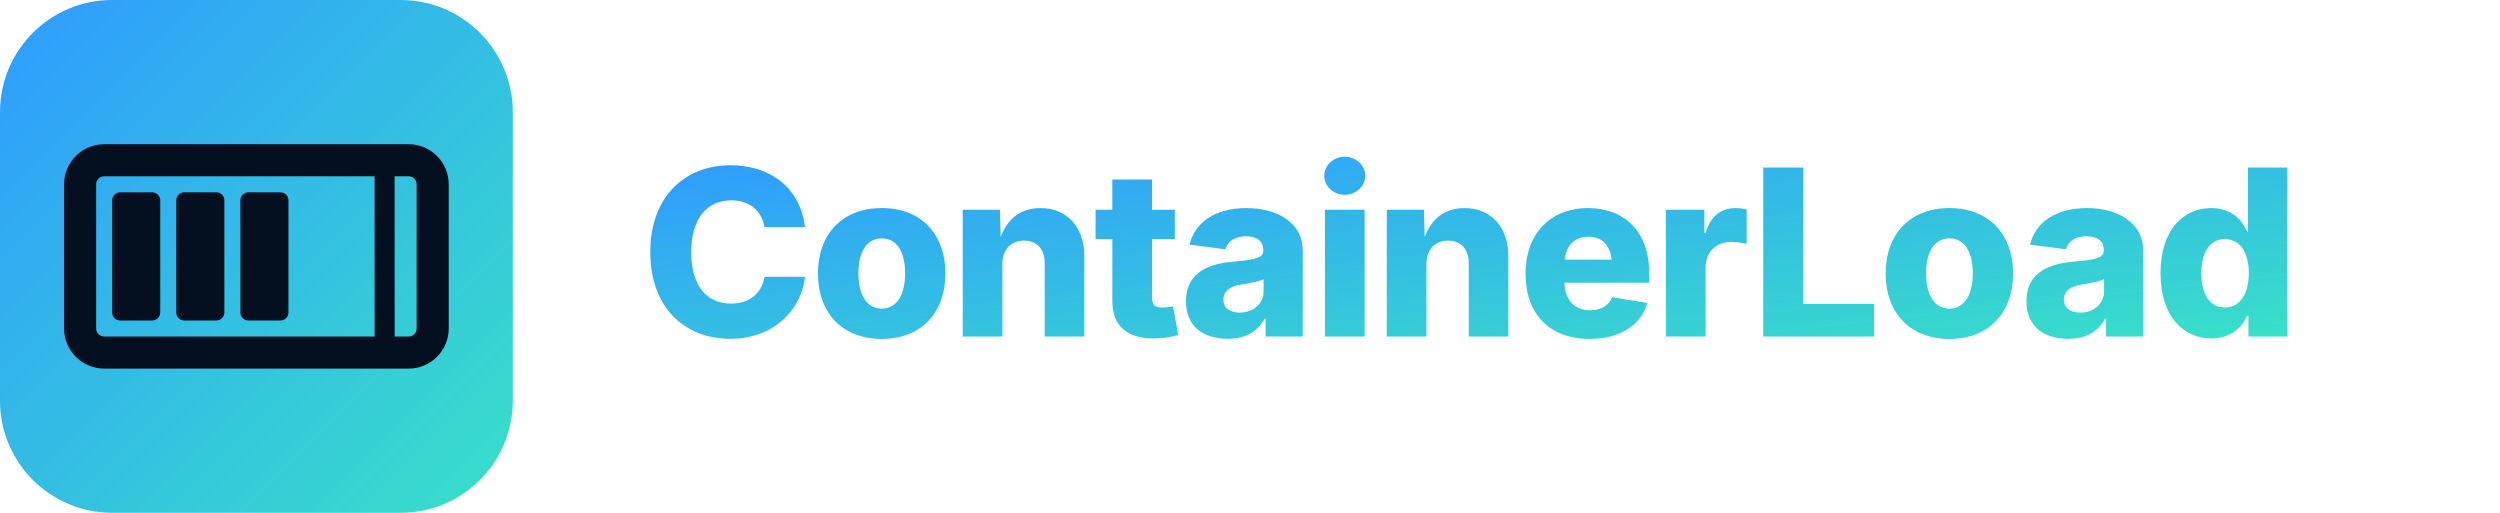
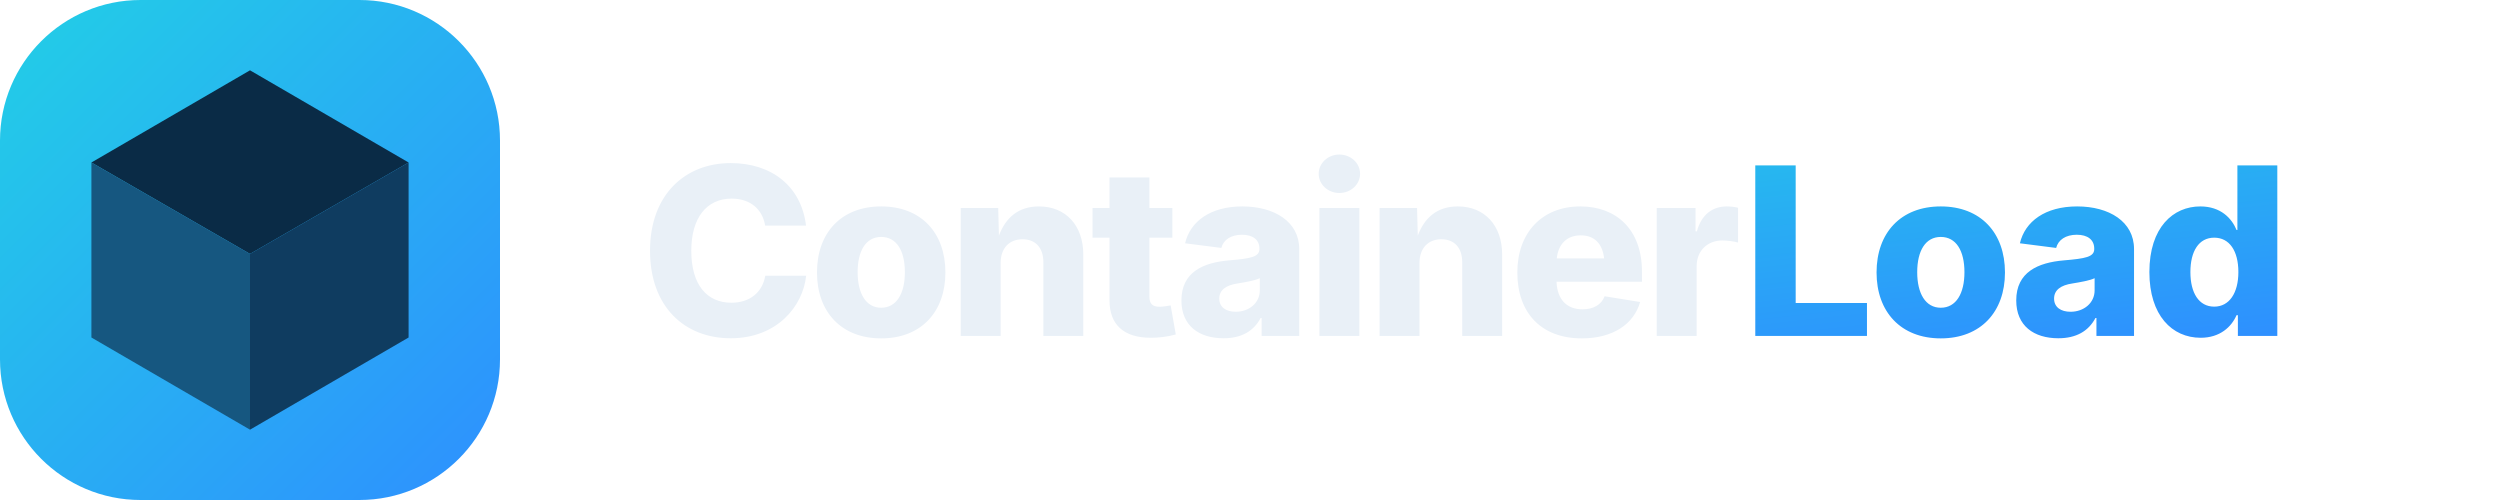
- <svg xmlns="http://www.w3.org/2000/svg" viewBox="0 0 312 64" width="312" height="64">
+ <svg xmlns="http://www.w3.org/2000/svg" viewBox="0 0 320 64" width="320" height="64">
  <defs>
    <linearGradient id="g" x1="0" y1="0" x2="1" y2="1">
-       <stop offset="0" stop-color="#2f9bff" />
-       <stop offset="1" stop-color="#38e0c8" />
+       <stop offset="0" stop-color="#22CFE6" />
+       <stop offset="1" stop-color="#2E8FFF" />
    </linearGradient>
  </defs>
-   <rect width="64" height="64" rx="14" fill="url(#g)" />
-   <rect x="10" y="20" width="44" height="24" rx="3" fill="none" stroke="#04101f" stroke-width="4" />
-   <rect x="14" y="24" width="6" height="16" rx="1" fill="#04101f" />
-   <rect x="22" y="24" width="6" height="16" rx="1" fill="#04101f" />
-   <rect x="30" y="24" width="6" height="16" rx="1" fill="#04101f" />
-   <line x1="48" y1="20" x2="48" y2="44" stroke="#04101f" stroke-width="2.5" />
-   <text x="80" y="42" font-family="Inter, system-ui, -apple-system, sans-serif" font-weight="800" font-size="29" letter-spacing="-0.5" fill="url(#g)">ContainerLoad</text>
+   <rect width="64" height="64" rx="18" fill="url(#g)" />
+   <polygon points="32,9 52.3,20.8 32,32.5 11.7,20.8" fill="#0A2B46" />
+   <polygon points="11.7,20.8 32,32.5 32,55 11.7,43.2" fill="#165780" />
+   <polygon points="52.3,20.8 32,32.5 32,55 52.3,43.2" fill="#0F3C60" />
+   <text x="82" y="43" font-family="Archivo, system-ui, -apple-system, sans-serif" font-weight="800" font-size="30" letter-spacing="-0.8" fill="#E9F0F7">Container<tspan fill="url(#g)">Load</tspan>
+   </text>
</svg>
